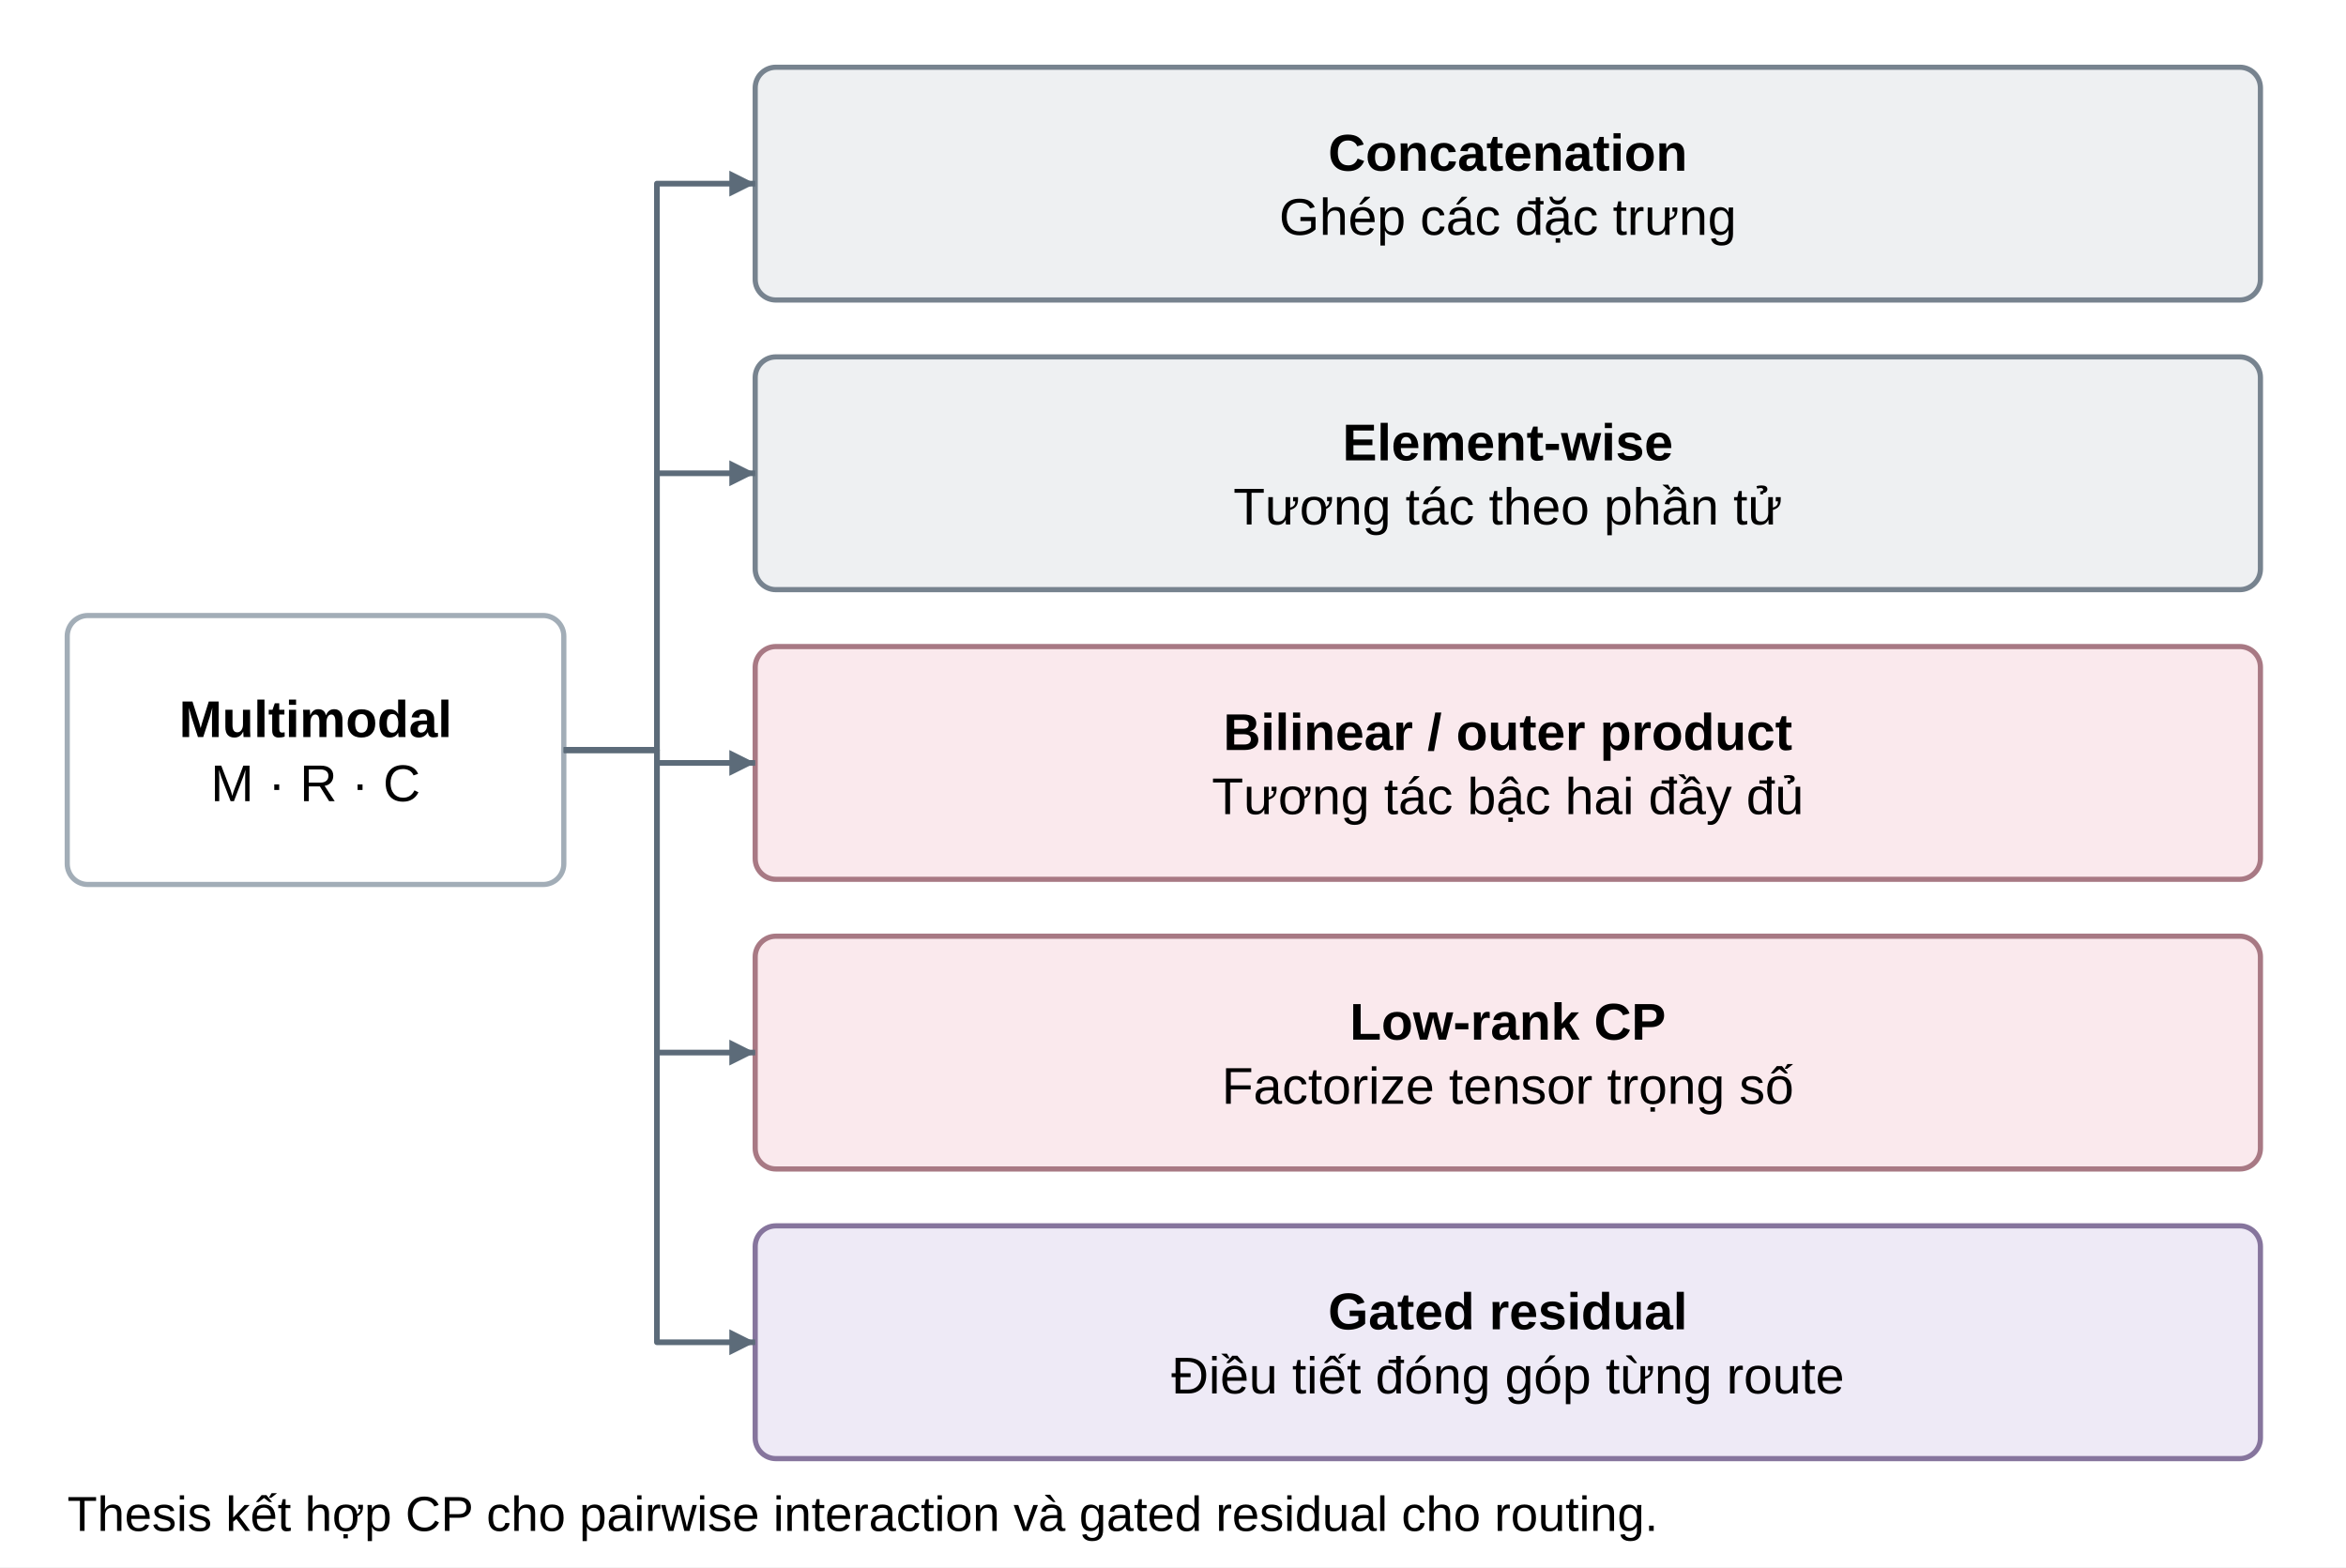
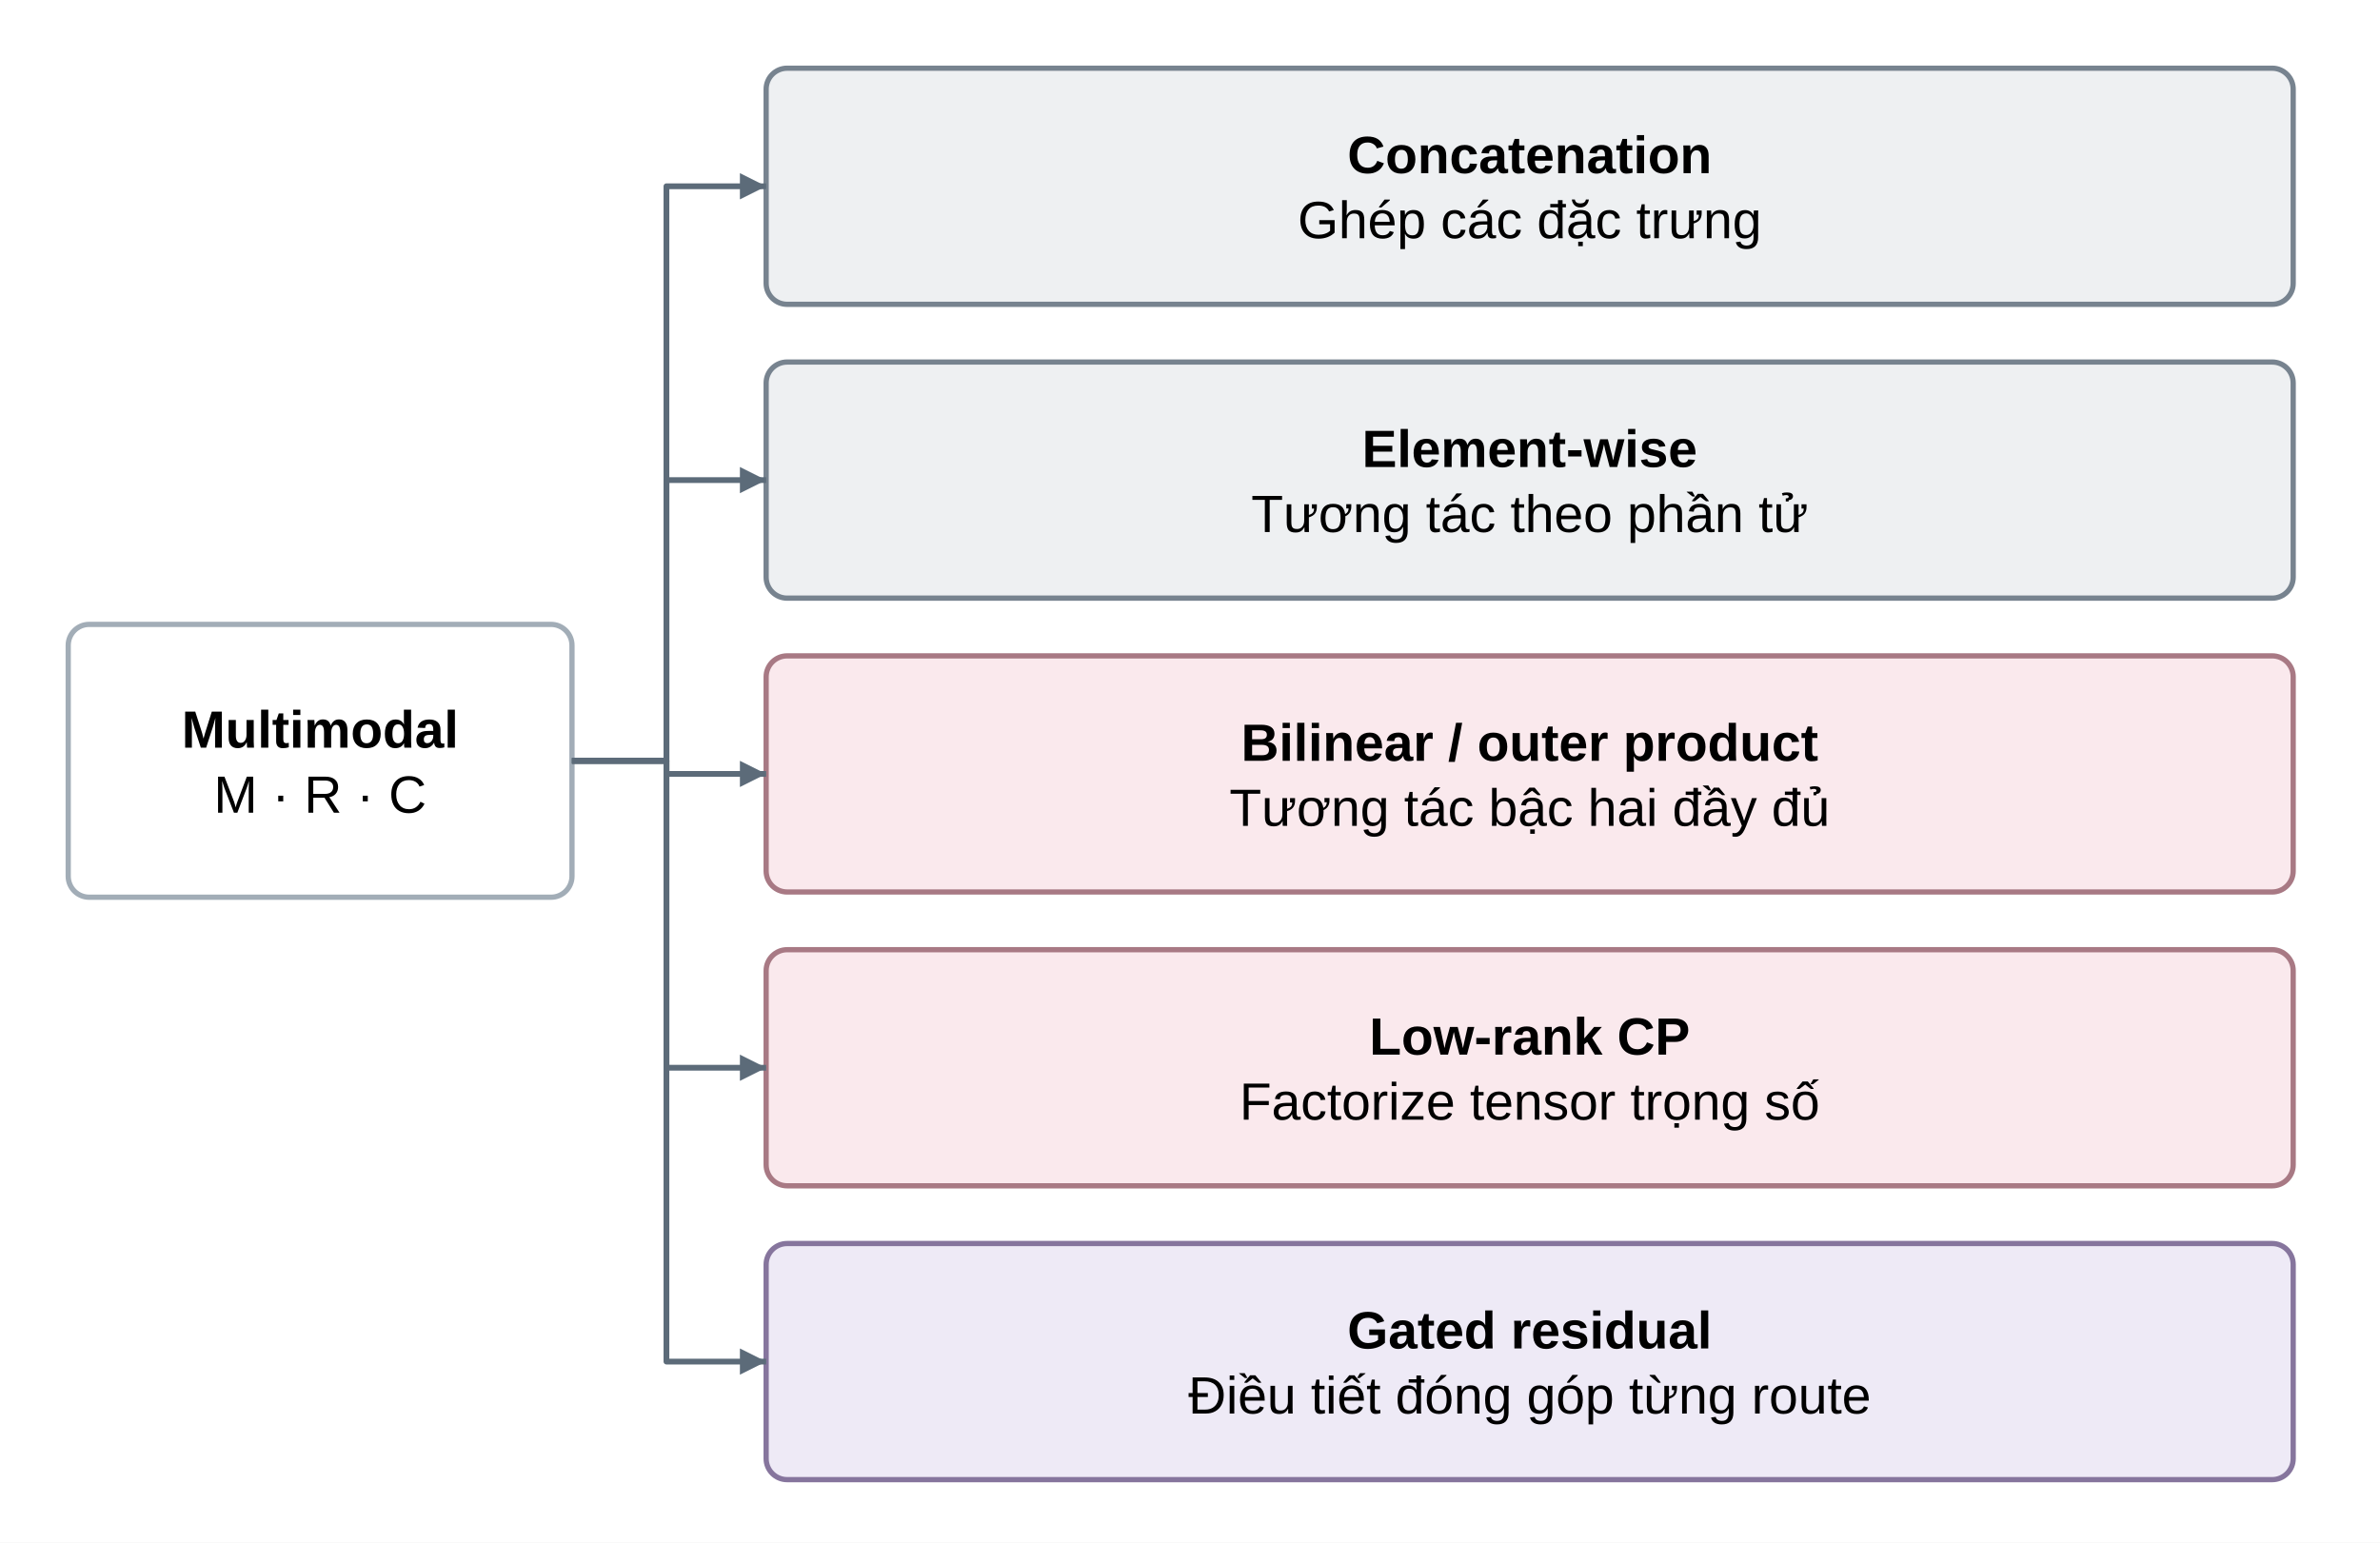
- <svg xmlns="http://www.w3.org/2000/svg" width="160mm" height="106.892mm" viewBox="0 0 453.543 303">
+ <svg xmlns="http://www.w3.org/2000/svg" width="160mm" height="103.717mm" viewBox="0 0 453.543 294">
  <rect width="100%" height="100%" fill="white" />
  <rect x="13" y="119" width="96" height="52" rx="4" fill="#FFFFFF" stroke="#A2ADB7" stroke-width="1" />
  <text x="61.0" y="142.5" font-family="Arial, DejaVu Sans, sans-serif" font-size="10" font-weight="700" text-anchor="middle" fill="#000000">Multimodal</text>
  <text x="61.0" y="154.9" font-family="Arial, DejaVu Sans, sans-serif" font-size="10" font-weight="400" text-anchor="middle" fill="#000000">M · R · C</text>
  <rect x="146" y="13" width="291" height="45" rx="4" fill="#EEF0F2" stroke="#77838F" stroke-width="1" />
  <text x="291.5" y="33.0" font-family="Arial, DejaVu Sans, sans-serif" font-size="10" font-weight="700" text-anchor="middle" fill="#000000">Concatenation</text>
  <text x="291.5" y="45.4" font-family="Arial, DejaVu Sans, sans-serif" font-size="10" font-weight="400" text-anchor="middle" fill="#000000">Ghép các đặc trưng</text>
  <polyline points="109,145 127,145 127,35.5 146,35.5" fill="none" stroke="#5C6B79" stroke-width="1.1" stroke-linejoin="round" />
  <polygon points="146,35.5 141.0,33.0 141.0,38.0" fill="#5C6B79" />
  <rect x="146" y="69" width="291" height="45" rx="4" fill="#EEF0F2" stroke="#77838F" stroke-width="1" />
  <text x="291.5" y="89.0" font-family="Arial, DejaVu Sans, sans-serif" font-size="10" font-weight="700" text-anchor="middle" fill="#000000">Element-wise</text>
  <text x="291.5" y="101.4" font-family="Arial, DejaVu Sans, sans-serif" font-size="10" font-weight="400" text-anchor="middle" fill="#000000">Tương tác theo phần tử</text>
  <polyline points="109,145 127,145 127,91.5 146,91.5" fill="none" stroke="#5C6B79" stroke-width="1.1" stroke-linejoin="round" />
  <polygon points="146,91.5 141.0,89.0 141.0,94.0" fill="#5C6B79" />
  <rect x="146" y="125" width="291" height="45" rx="4" fill="#FAE9ED" stroke="#A87984" stroke-width="1" />
  <text x="291.5" y="145.0" font-family="Arial, DejaVu Sans, sans-serif" font-size="10" font-weight="700" text-anchor="middle" fill="#000000">Bilinear / outer product</text>
  <text x="291.5" y="157.4" font-family="Arial, DejaVu Sans, sans-serif" font-size="10" font-weight="400" text-anchor="middle" fill="#000000">Tương tác bậc hai đầy đủ</text>
  <polyline points="109,145 127,145 127,147.5 146,147.5" fill="none" stroke="#5C6B79" stroke-width="1.1" stroke-linejoin="round" />
  <polygon points="146,147.5 141.0,145.0 141.0,150.0" fill="#5C6B79" />
  <rect x="146" y="181" width="291" height="45" rx="4" fill="#FAE9ED" stroke="#A87984" stroke-width="1" />
  <text x="291.5" y="201.0" font-family="Arial, DejaVu Sans, sans-serif" font-size="10" font-weight="700" text-anchor="middle" fill="#000000">Low-rank CP</text>
  <text x="291.5" y="213.4" font-family="Arial, DejaVu Sans, sans-serif" font-size="10" font-weight="400" text-anchor="middle" fill="#000000">Factorize tensor trọng số</text>
  <polyline points="109,145 127,145 127,203.5 146,203.5" fill="none" stroke="#5C6B79" stroke-width="1.1" stroke-linejoin="round" />
  <polygon points="146,203.5 141.0,201.0 141.0,206.0" fill="#5C6B79" />
  <rect x="146" y="237" width="291" height="45" rx="4" fill="#EEEAF6" stroke="#86759D" stroke-width="1" />
  <text x="291.5" y="257.0" font-family="Arial, DejaVu Sans, sans-serif" font-size="10" font-weight="700" text-anchor="middle" fill="#000000">Gated residual</text>
  <text x="291.5" y="269.4" font-family="Arial, DejaVu Sans, sans-serif" font-size="10" font-weight="400" text-anchor="middle" fill="#000000">Điều tiết đóng góp từng route</text>
  <polyline points="109,145 127,145 127,259.5 146,259.5" fill="none" stroke="#5C6B79" stroke-width="1.1" stroke-linejoin="round" />
  <polygon points="146,259.5 141.0,257.0 141.0,262.0" fill="#5C6B79" />
-   <text x="13" y="295.98" font-family="Arial, DejaVu Sans, sans-serif" font-size="9.5" font-weight="400" text-anchor="start" fill="#000000">Thesis kết hợp CP cho pairwise interaction và gated residual cho routing.</text>
</svg>
